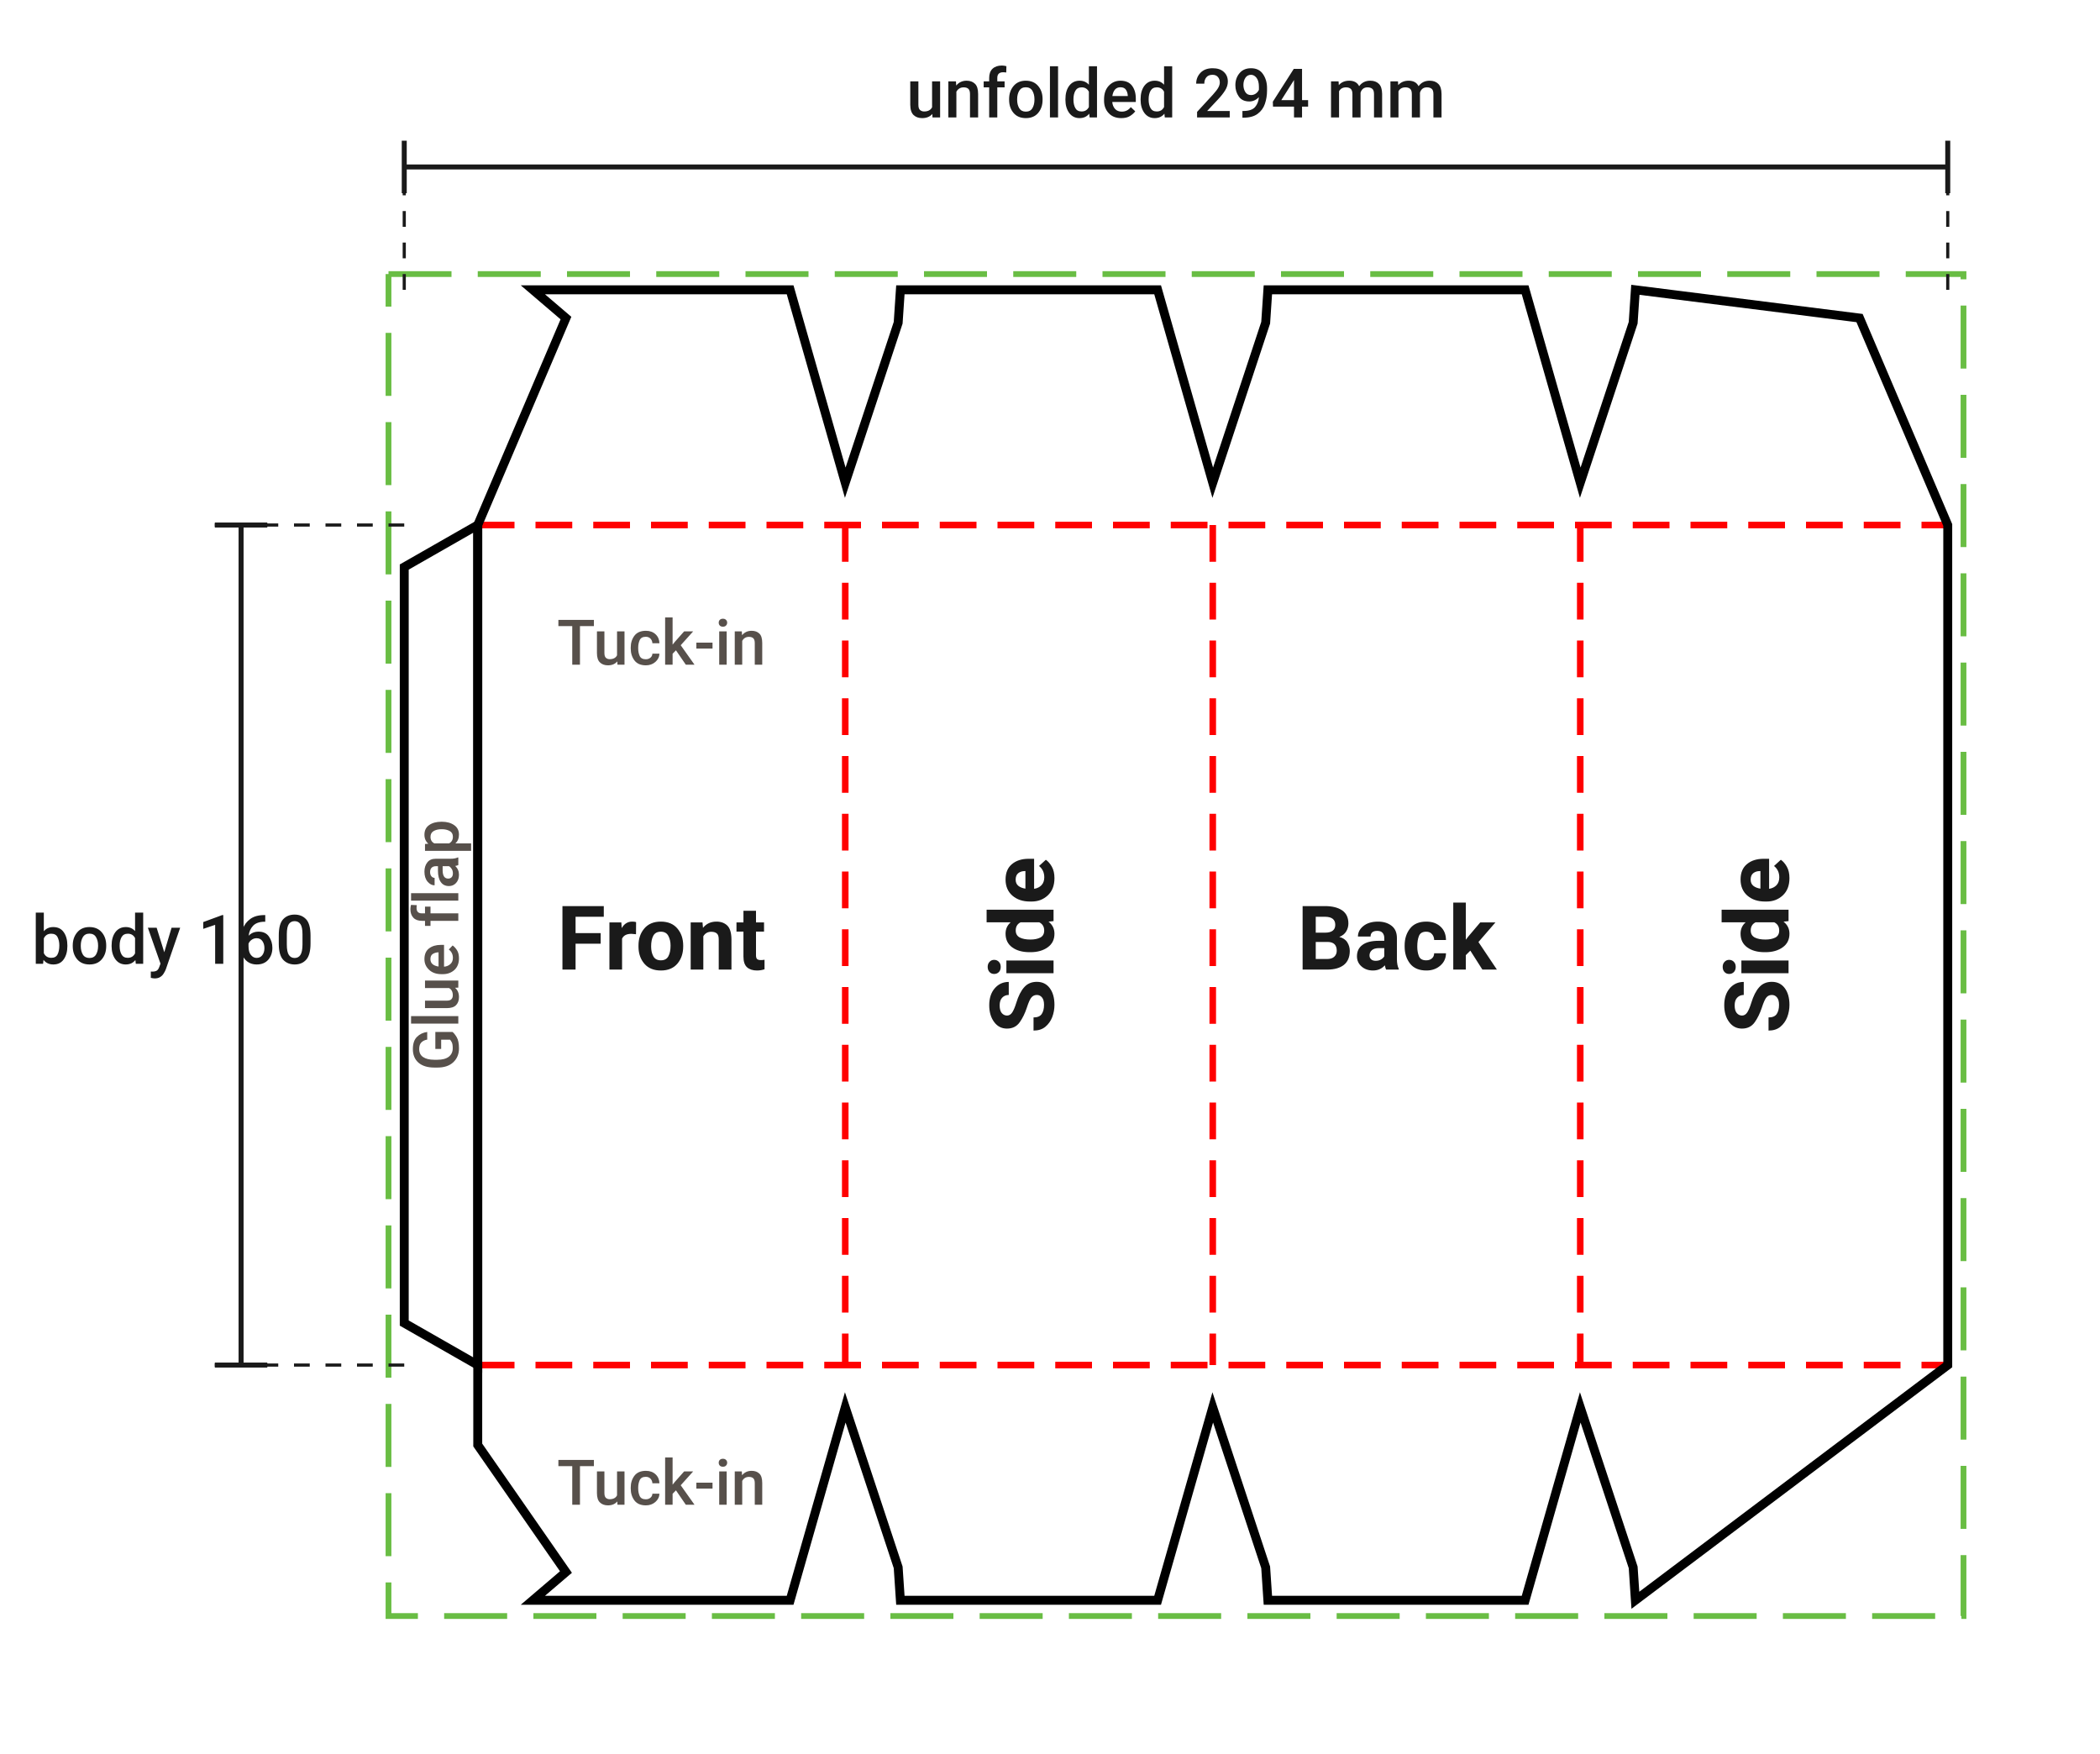
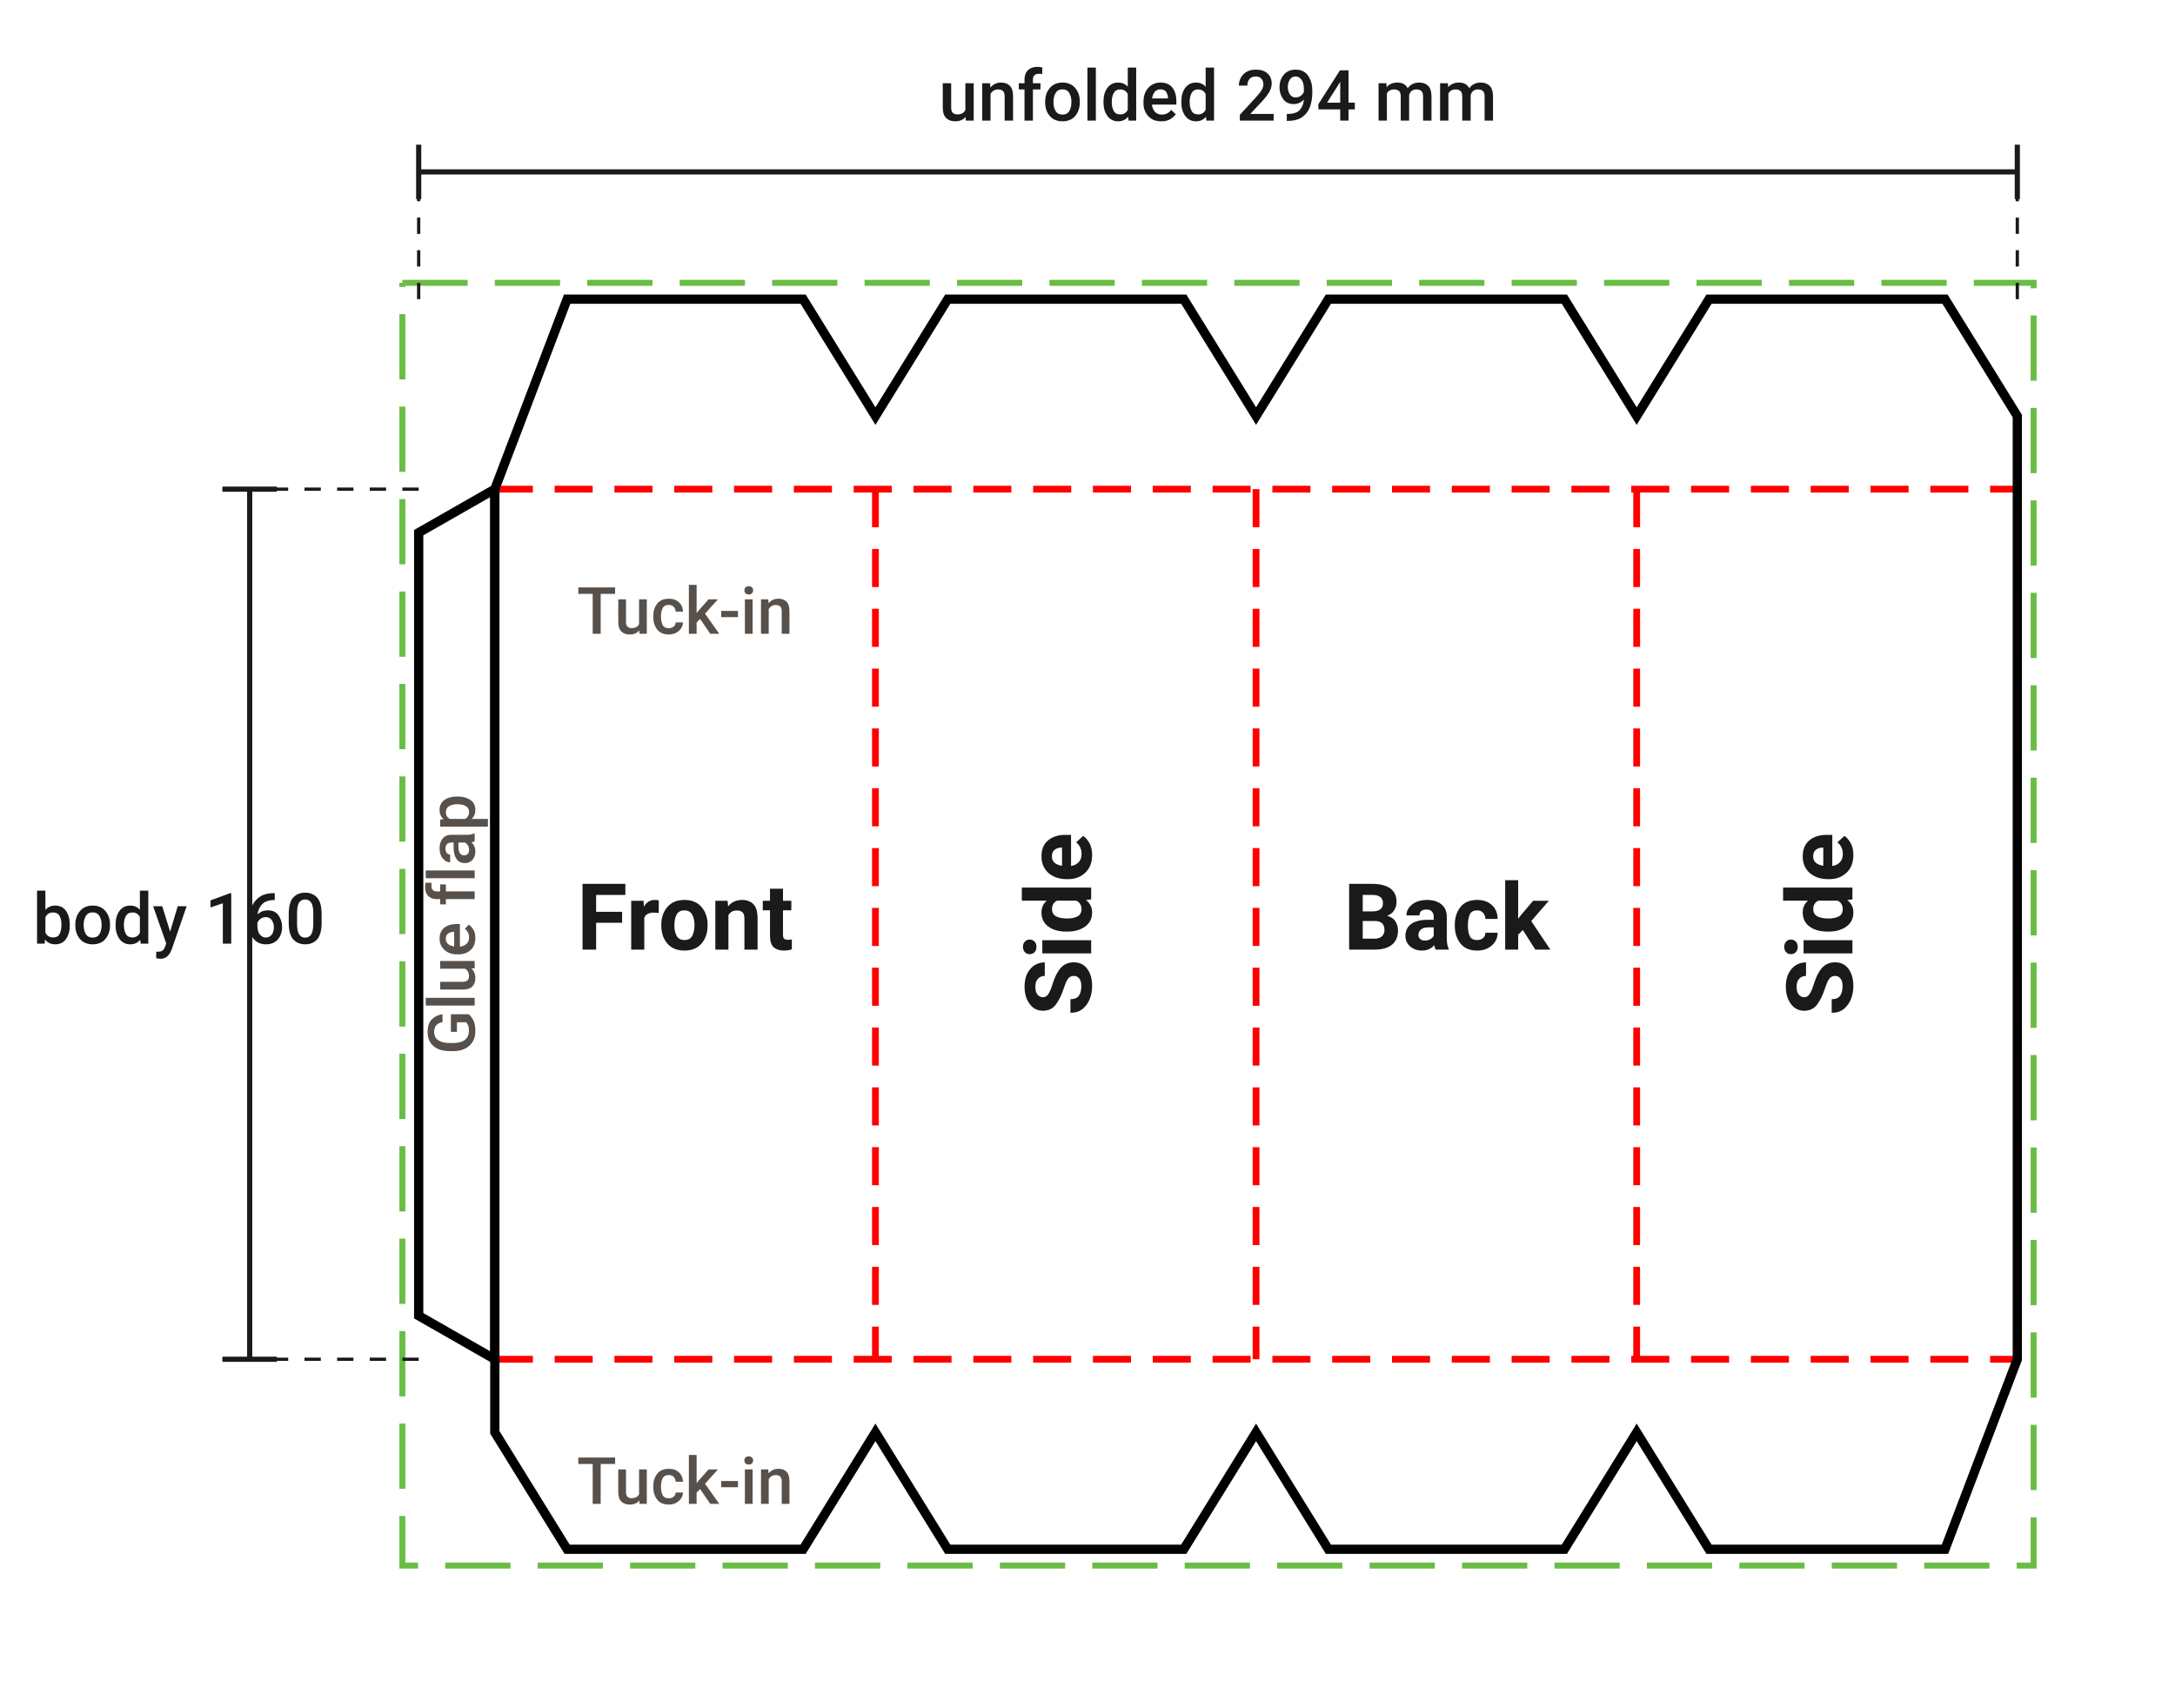
- <svg xmlns="http://www.w3.org/2000/svg" viewBox="-91.0 -55.0 400.0 333.6" width="400" height="334" role="img" aria-labelledby="tfolding-carton dfolding-carton">
+ <svg xmlns="http://www.w3.org/2000/svg" viewBox="-91.0 -45.1 400.0 313.9" width="400" height="314" role="img" aria-labelledby="tfolding-carton dfolding-carton">
  <g>
    <line x1="70.00" y1="44.80" x2="70.00" y2="204.80" stroke="#FF0000" stroke-width="1.25" stroke-dasharray="7 4" />
    <line x1="140.00" y1="44.80" x2="140.00" y2="204.80" stroke="#FF0000" stroke-width="1.25" stroke-dasharray="7 4" />
    <line x1="210.00" y1="44.80" x2="210.00" y2="204.80" stroke="#FF0000" stroke-width="1.25" stroke-dasharray="7 4" />
    <line x1="0.00" y1="44.80" x2="280.00" y2="44.80" stroke="#FF0000" stroke-width="1.25" stroke-dasharray="7 4" />
    <line x1="0.00" y1="204.80" x2="280.00" y2="204.80" stroke="#FF0000" stroke-width="1.25" stroke-dasharray="7 4" />
    <line x1="0.00" y1="44.80" x2="0.00" y2="204.80" stroke="#FF0000" stroke-width="1.25" stroke-dasharray="7 4" />
-     <path d="M0.00,44.80 L16.80,5.38 L10.50,0.00 L59.50,0.00 L70.00,36.74 L70.00,36.74 L80.08,6.27 L80.50,0.00 L129.50,0.00 L140.00,36.74 L140.00,36.74 L150.08,6.27 L150.50,0.00 L199.50,0.00 L210.00,36.74 L210.00,36.74 L220.08,6.27 L220.50,0.00 L263.20,5.38 L280.00,44.80 L280.00,204.80 L220.50,249.60 L220.08,243.33 L210.00,212.86 L210.00,212.86 L199.50,249.60 L150.50,249.60 L150.08,243.33 L140.00,212.86 L140.00,212.86 L129.50,249.60 L80.50,249.60 L80.08,243.33 L70.00,212.86 L70.00,212.86 L59.50,249.60 L10.50,249.60 L16.80,244.22 L0.00,220.03 L0.00,204.80 Z" fill="none" stroke="#000000" stroke-width="1.7" stroke-linejoin="miter" />
+     <path d="M0.00,44.80 L13.30,9.86 L56.70,9.86 L70.00,31.36 L70.00,31.36 L83.30,9.86 L126.70,9.86 L140.00,31.36 L140.00,31.36 L153.30,9.86 L196.70,9.86 L210.00,31.36 L210.00,31.36 L223.30,9.86 L266.70,9.86 L280.00,31.36 L280.00,44.80 L280.00,204.80 L266.70,239.74 L223.30,239.74 L210.00,218.24 L210.00,218.24 L196.70,239.74 L153.30,239.74 L140.00,218.24 L140.00,218.24 L126.70,239.74 L83.30,239.74 L70.00,218.24 L70.00,218.24 L56.70,239.74 L13.30,239.74 L0.00,218.24 L0.00,204.80 Z" fill="none" stroke="#000000" stroke-width="1.7" stroke-linejoin="miter" />
    <path d="M0.00,44.80 L-14.00,52.80 L-14.00,196.80 L0.00,204.80 Z" fill="none" stroke="#000000" stroke-width="1.7" stroke-linejoin="miter" />
-     <path d="M-17.00,-3.00 L283.00,-3.00 L283.00,252.60 L-17.00,252.60 L-17.00,-3.00" fill="none" stroke="#69BD44" stroke-width="1.1" stroke-dasharray="12 5" />
+     <path d="M-17.00,6.86 L283.00,6.86 L283.00,242.74 L-17.00,242.74 L-17.00,6.86" fill="none" stroke="#69BD44" stroke-width="1.1" stroke-dasharray="12 5" />
    <text x="35.00" y="124.80" font-family="ui-sans-serif,system-ui,-apple-system,'Segoe UI',Roboto,'Helvetica Neue',Arial,sans-serif" font-size="17" font-weight="600" fill="#1A1A1A" text-anchor="middle" dominant-baseline="middle">Front</text>
    <text x="105.00" y="124.80" transform="rotate(-90 105.00 124.80)" font-family="ui-sans-serif,system-ui,-apple-system,'Segoe UI',Roboto,'Helvetica Neue',Arial,sans-serif" font-size="17" font-weight="600" fill="#1A1A1A" text-anchor="middle" dominant-baseline="middle">Side</text>
    <text x="175.00" y="124.80" font-family="ui-sans-serif,system-ui,-apple-system,'Segoe UI',Roboto,'Helvetica Neue',Arial,sans-serif" font-size="17" font-weight="600" fill="#1A1A1A" text-anchor="middle" dominant-baseline="middle">Back</text>
    <text x="245.00" y="124.80" transform="rotate(-90 245.00 124.80)" font-family="ui-sans-serif,system-ui,-apple-system,'Segoe UI',Roboto,'Helvetica Neue',Arial,sans-serif" font-size="17" font-weight="600" fill="#1A1A1A" text-anchor="middle" dominant-baseline="middle">Side</text>
    <text x="-7.00" y="124.80" transform="rotate(-90 -7.00 124.80)" font-family="ui-sans-serif,system-ui,-apple-system,'Segoe UI',Roboto,'Helvetica Neue',Arial,sans-serif" font-size="12" font-weight="500" fill="#57504B" text-anchor="middle" dominant-baseline="middle">Glue flap</text>
    <text x="35.00" y="68.10" font-family="ui-sans-serif,system-ui,-apple-system,'Segoe UI',Roboto,'Helvetica Neue',Arial,sans-serif" font-size="12" font-weight="500" fill="#57504B" text-anchor="middle" dominant-baseline="middle">Tuck-in</text>
    <text x="35.00" y="228.10" font-family="ui-sans-serif,system-ui,-apple-system,'Segoe UI',Roboto,'Helvetica Neue',Arial,sans-serif" font-size="12" font-weight="500" fill="#57504B" text-anchor="middle" dominant-baseline="middle">Tuck-in</text>
-     <line x1="-14.00" y1="-23.40" x2="280.00" y2="-23.40" stroke="#1A1A1A" stroke-width="0.95" />
-     <line x1="-14.00" y1="0.00" x2="-14.00" y2="-28.40" stroke="#1A1A1A" stroke-width="0.6" stroke-dasharray="3 3" />
-     <line x1="-14.00" y1="-28.40" x2="-14.00" y2="-18.40" stroke="#1A1A1A" stroke-width="0.95" />
-     <line x1="280.00" y1="0.00" x2="280.00" y2="-28.40" stroke="#1A1A1A" stroke-width="0.6" stroke-dasharray="3 3" />
-     <line x1="280.00" y1="-28.40" x2="280.00" y2="-18.40" stroke="#1A1A1A" stroke-width="0.95" />
-     <text x="133.00" y="-36.40" font-family="ui-sans-serif,system-ui,-apple-system,'Segoe UI',Roboto,'Helvetica Neue',Arial,sans-serif" font-size="13" font-weight="500" fill="#1A1A1A" text-anchor="middle" dominant-baseline="middle">unfolded 294 mm</text>
+     <line x1="-14.00" y1="-13.54" x2="280.00" y2="-13.54" stroke="#1A1A1A" stroke-width="0.95" />
+     <line x1="-14.00" y1="9.86" x2="-14.00" y2="-18.54" stroke="#1A1A1A" stroke-width="0.6" stroke-dasharray="3 3" />
+     <line x1="-14.00" y1="-18.54" x2="-14.00" y2="-8.54" stroke="#1A1A1A" stroke-width="0.95" />
+     <line x1="280.00" y1="9.86" x2="280.00" y2="-18.54" stroke="#1A1A1A" stroke-width="0.6" stroke-dasharray="3 3" />
+     <line x1="280.00" y1="-18.54" x2="280.00" y2="-8.54" stroke="#1A1A1A" stroke-width="0.95" />
+     <text x="133.00" y="-26.54" font-family="ui-sans-serif,system-ui,-apple-system,'Segoe UI',Roboto,'Helvetica Neue',Arial,sans-serif" font-size="13" font-weight="500" fill="#1A1A1A" text-anchor="middle" dominant-baseline="middle">unfolded 294 mm</text>
    <line x1="-45.08" y1="44.80" x2="-45.08" y2="204.80" stroke="#1A1A1A" stroke-width="0.95" />
    <line x1="-14.00" y1="44.80" x2="-50.08" y2="44.80" stroke="#1A1A1A" stroke-width="0.6" stroke-dasharray="3 3" />
    <line x1="-50.08" y1="44.80" x2="-40.08" y2="44.80" stroke="#1A1A1A" stroke-width="0.95" />
    <line x1="-14.00" y1="204.80" x2="-50.08" y2="204.80" stroke="#1A1A1A" stroke-width="0.6" stroke-dasharray="3 3" />
    <line x1="-50.08" y1="204.80" x2="-40.08" y2="204.80" stroke="#1A1A1A" stroke-width="0.95" />
    <text x="-58.08" y="124.80" font-family="ui-sans-serif,system-ui,-apple-system,'Segoe UI',Roboto,'Helvetica Neue',Arial,sans-serif" font-size="13" font-weight="500" fill="#1A1A1A" text-anchor="middle" dominant-baseline="middle">body 160</text>
  </g>
</svg>
